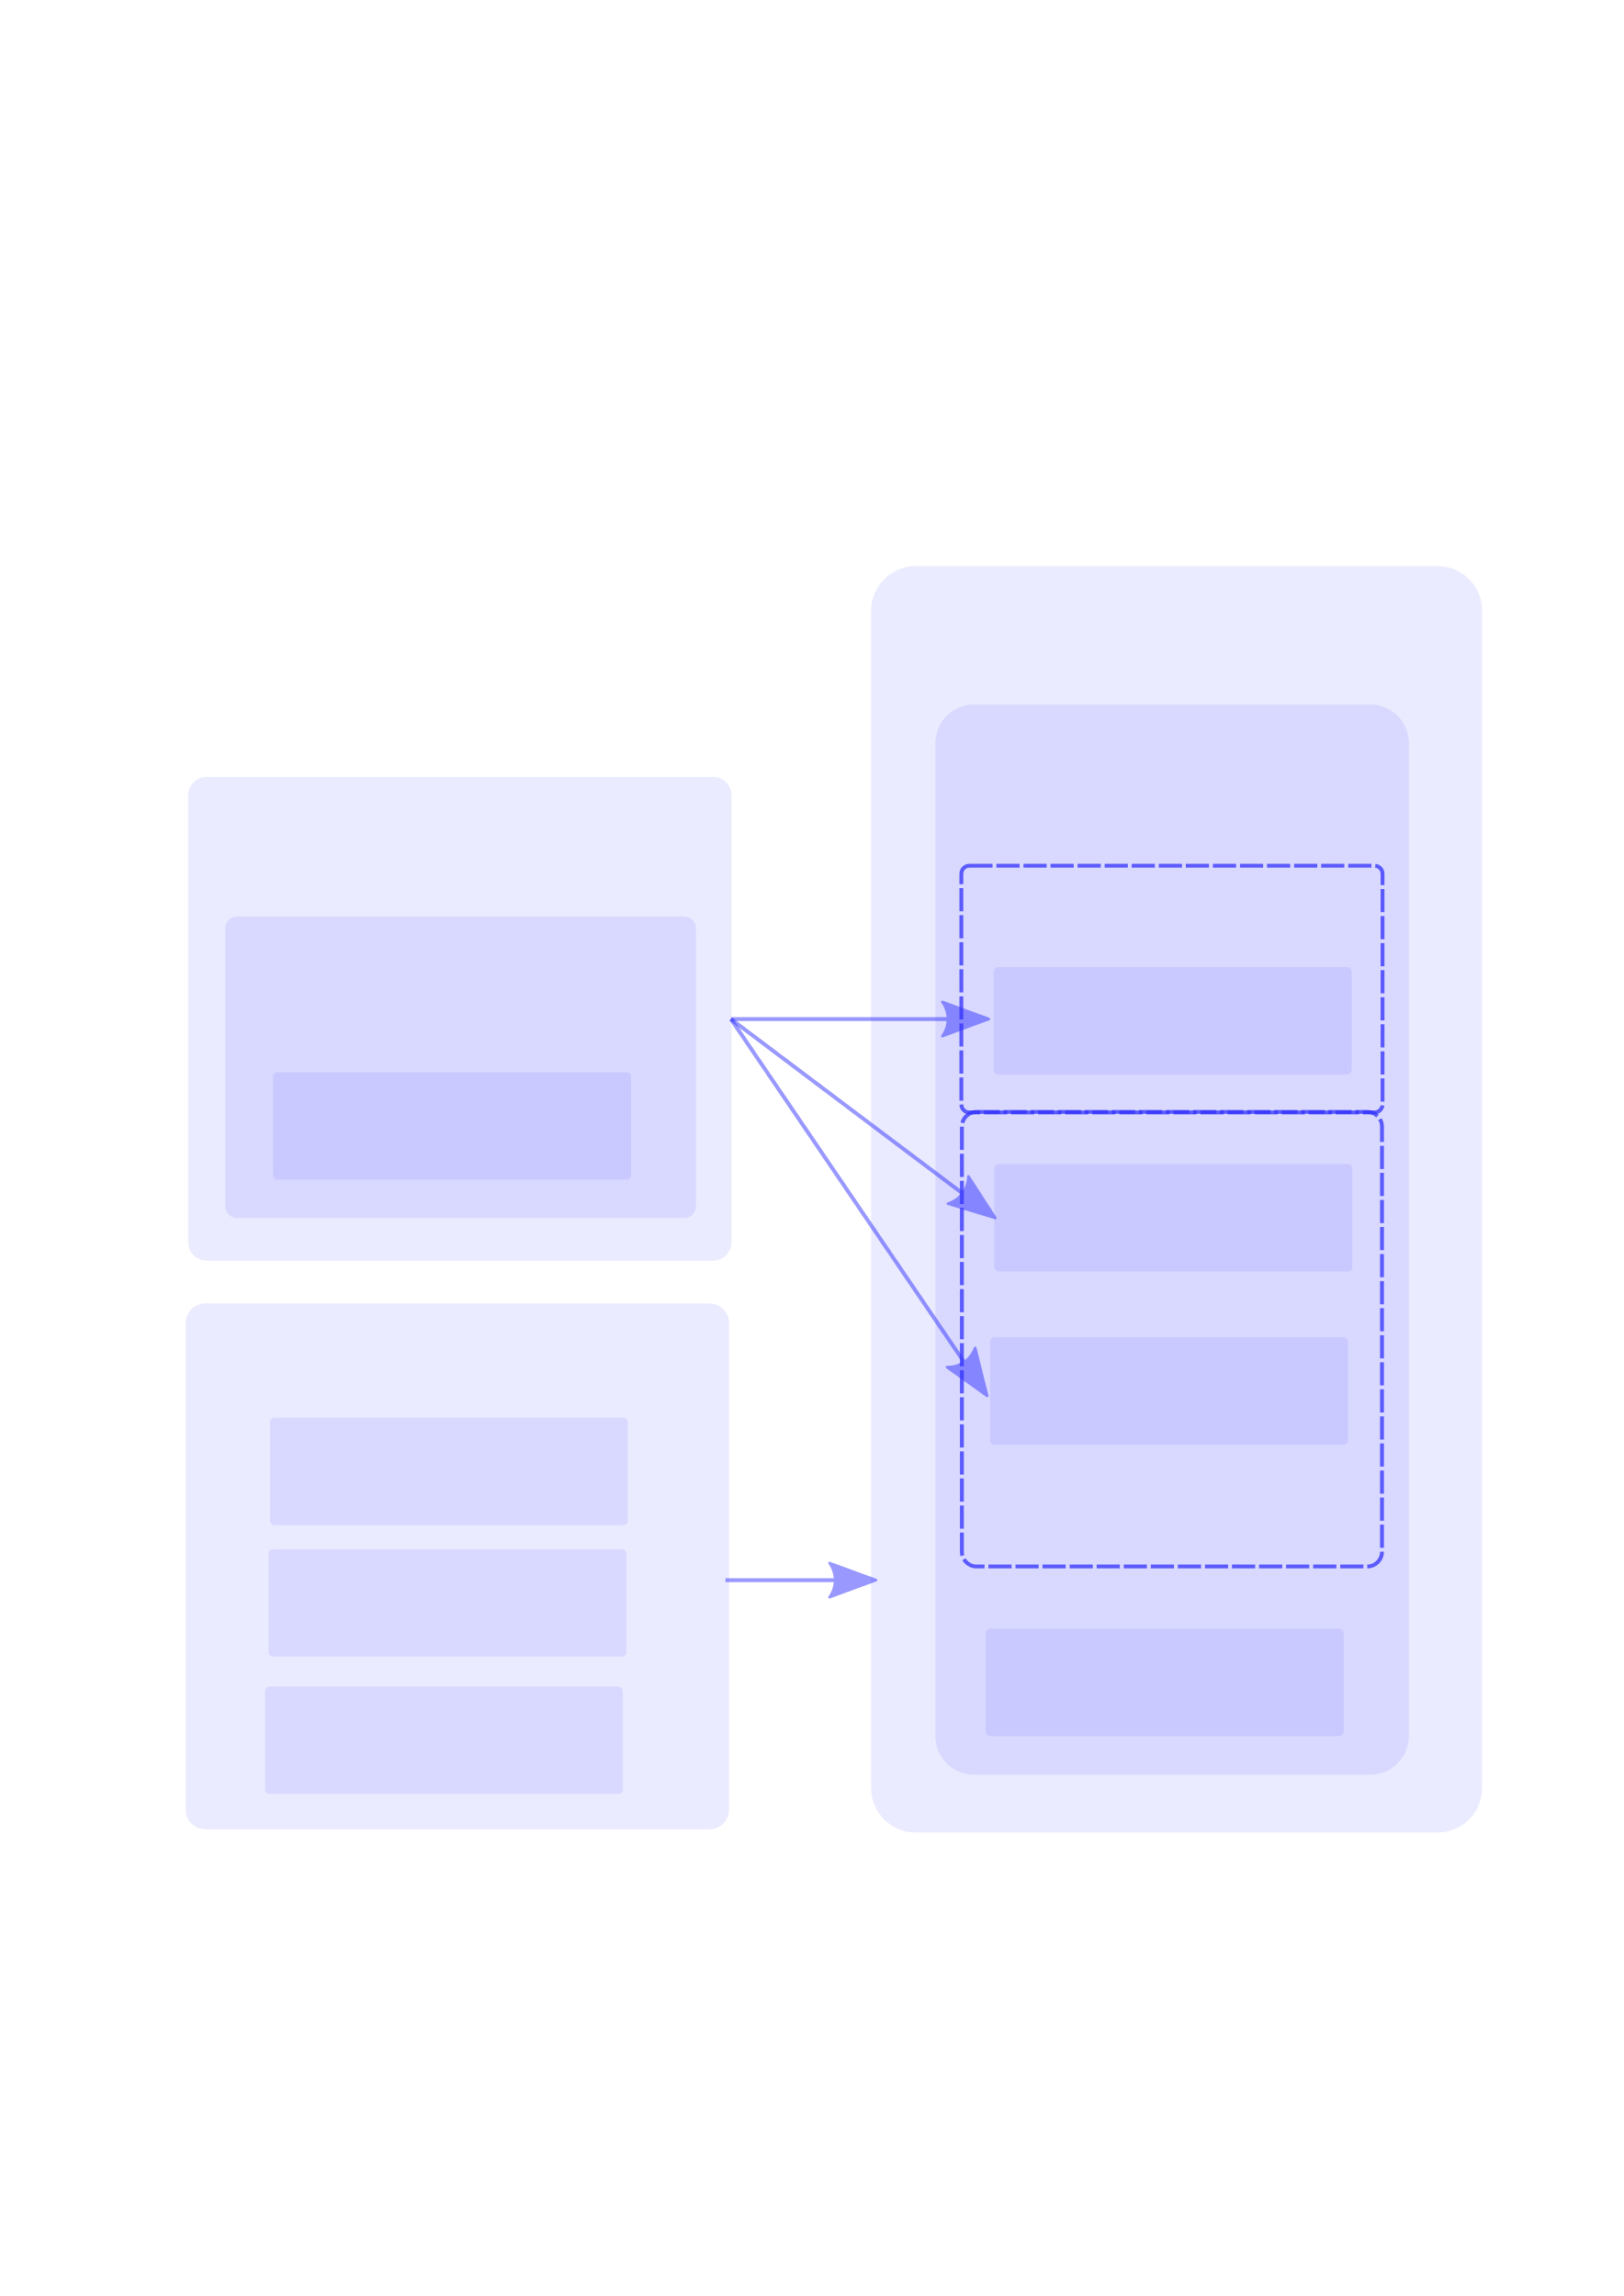
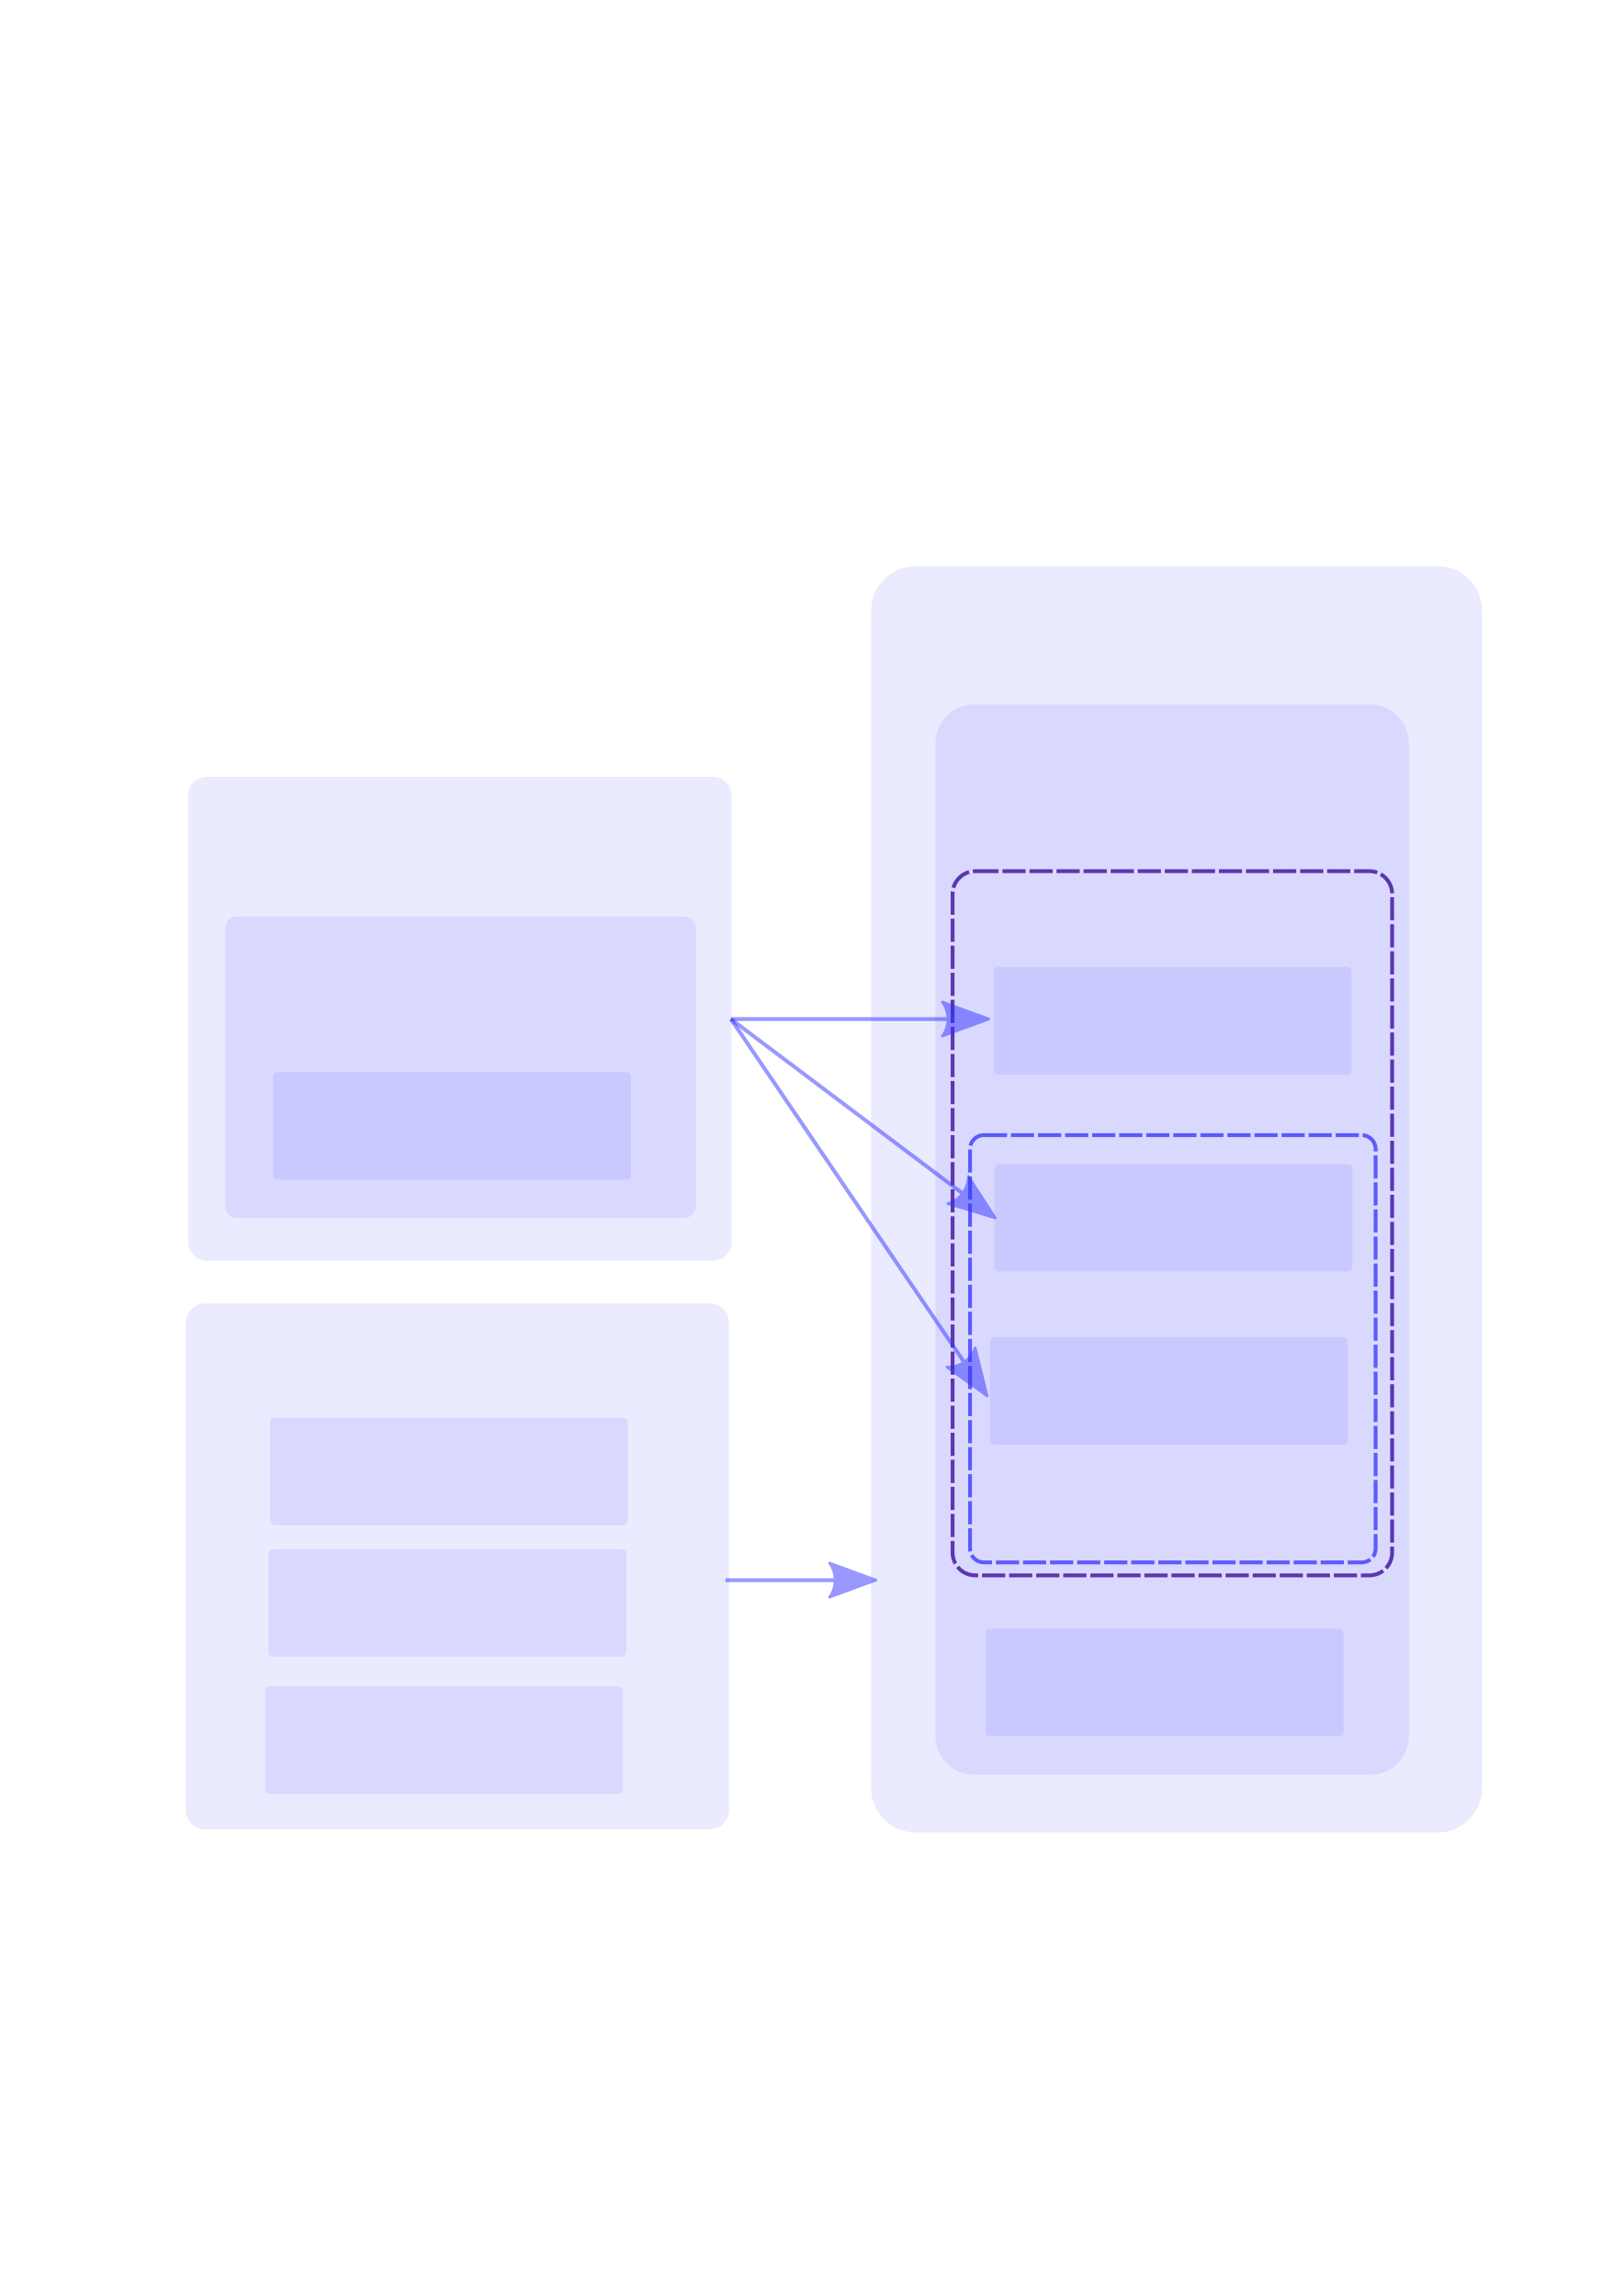
<svg xmlns="http://www.w3.org/2000/svg" width="210mm" height="297mm" viewBox="0 0 210 297" version="1.1" id="svg8">
  <defs id="defs2">
    <marker orient="auto" refY="0.0" refX="0.0" id="Arrow2Lend" style="overflow:visible;">
      <path id="path1429" style="fill-rule:evenodd;stroke-width:0.625;stroke-linejoin:round;stroke:#3232ff;stroke-opacity:1;fill:#3232ff;fill-opacity:1" d="M 8.719,4.034 L -2.207,0.016 L 8.719,-4.002 C 6.973,-1.63 6.983,1.616 8.719,4.034 z " transform="scale(1.1) rotate(180) translate(1,0)" />
    </marker>
    <marker orient="auto" refY="0.0" refX="0.0" id="Arrow1Mend" style="overflow:visible;">
      <path id="path1417" d="M 0.0,0.0 L 5.0,-5.0 L -12.5,0.0 L 5.0,5.0 L 0.0,0.0 z " style="fill-rule:evenodd;stroke:#3232ff;stroke-width:1pt;stroke-opacity:1;fill:#3232ff;fill-opacity:1" transform="scale(0.4) rotate(180) translate(10,0)" />
    </marker>
    <marker orient="auto" refY="0.0" refX="0.0" id="Arrow1Lend" style="overflow:visible;">
      <path id="path1411" d="M 0.0,0.0 L 5.0,-5.0 L -12.5,0.0 L 5.0,5.0 L 0.0,0.0 z " style="fill-rule:evenodd;stroke:#3232ff;stroke-width:1pt;stroke-opacity:1;fill:#3232ff;fill-opacity:1" transform="scale(0.8) rotate(180) translate(12.5,0)" />
    </marker>
    <marker orient="auto" refY="0" refX="0" id="Arrow2Lend-7" style="overflow:visible">
      <path id="path1429-1" style="fill:#3232ff;fill-opacity:1;fill-rule:evenodd;stroke:#3232ff;stroke-width:0.625;stroke-linejoin:round;stroke-opacity:1" d="M 8.719,4.034 -2.207,0.016 8.719,-4.002 c -1.745,2.372 -1.735,5.617 -6e-7,8.035 z" transform="matrix(-1.1,0,0,-1.1,-1.1,0)" />
    </marker>
    <marker orient="auto" refY="0" refX="0" id="Arrow2Lend-7-6" style="overflow:visible">
      <path id="path1429-1-1" style="fill:#3232ff;fill-opacity:1;fill-rule:evenodd;stroke:#3232ff;stroke-width:0.625;stroke-linejoin:round;stroke-opacity:1" d="M 8.719,4.034 -2.207,0.016 8.719,-4.002 c -1.745,2.372 -1.735,5.617 -6e-7,8.035 z" transform="matrix(-1.1,0,0,-1.1,-1.1,0)" />
    </marker>
    <marker orient="auto" refY="0" refX="0" id="Arrow2Lend-6" style="overflow:visible">
      <path id="path1429-0" style="fill:#3232ff;fill-opacity:1;fill-rule:evenodd;stroke:#3232ff;stroke-width:0.625;stroke-linejoin:round;stroke-opacity:1" d="M 8.719,4.034 -2.207,0.016 8.719,-4.002 c -1.745,2.372 -1.735,5.617 -6e-7,8.035 z" transform="matrix(-1.1,0,0,-1.1,-1.1,0)" />
    </marker>
    <marker orient="auto" refY="0" refX="0" id="Arrow1Mend-9" style="overflow:visible">
      <path id="path1417-2" d="M 0,0 5,-5 -12.5,0 5,5 Z" style="fill:#3232ff;fill-opacity:1;fill-rule:evenodd;stroke:#3232ff;stroke-width:1pt;stroke-opacity:1" transform="matrix(-0.4,0,0,-0.4,-4,0)" />
    </marker>
    <marker orient="auto" refY="0" refX="0" id="Arrow2Lend-5" style="overflow:visible">
      <path id="path1429-15" style="fill:#3232ff;fill-opacity:1;fill-rule:evenodd;stroke:#3232ff;stroke-width:0.625;stroke-linejoin:round;stroke-opacity:1" d="M 8.719,4.034 -2.207,0.016 8.719,-4.002 c -1.745,2.372 -1.735,5.617 -6e-7,8.035 z" transform="matrix(-1.1,0,0,-1.1,-1.1,0)" />
    </marker>
    <marker orient="auto" refY="0" refX="0" id="Arrow2Lend-56" style="overflow:visible">
      <path id="path1429-9" style="fill:#3232ff;fill-opacity:1;fill-rule:evenodd;stroke:#3232ff;stroke-width:0.625;stroke-linejoin:round;stroke-opacity:1" d="M 8.719,4.034 -2.207,0.016 8.719,-4.002 c -1.745,2.372 -1.735,5.617 -6e-7,8.035 z" transform="matrix(-1.1,0,0,-1.1,-1.1,0)" />
    </marker>
  </defs>
  <g id="layer1">
    <rect style="opacity:0.1;fill:#3232fa;fill-opacity:1;stroke:#3232fc;stroke-width:1.023;stroke-miterlimit:4;stroke-dasharray:none;stroke-dashoffset:0;stroke-opacity:1" id="rect815" width="78.015" height="162.794" x="113.17" y="73.743" ry="5.262" />
    <rect style="opacity:0.1;fill:#3232fc;fill-opacity:1;stroke:#3232fc;stroke-width:1.059;stroke-miterlimit:4;stroke-dasharray:none;stroke-dashoffset:0;stroke-opacity:1" id="rect815-2" width="60.17" height="137.39" x="121.509" y="91.654" ry="4.441" />
    <flowRoot xml:space="preserve" id="flowRoot847" style="font-style:normal;font-weight:normal;font-size:40px;line-height:1.25;font-family:sans-serif;letter-spacing:0px;word-spacing:0px;fill:#000000;fill-opacity:1;stroke:none" transform="matrix(0.2645833,0,0,0.2645833,93.09553,-13.38036)">
      <flowRegion id="flowRegion849">
        <rect id="rect851" width="225" height="73.571" x="160" y="332.52" />
      </flowRegion>
      <flowPara id="flowPara853" style="font-size:26.667px">train.py</flowPara>
    </flowRoot>
    <flowRoot xml:space="preserve" id="flowRoot847-7" style="font-style:normal;font-weight:normal;font-size:40px;line-height:1.25;font-family:sans-serif;letter-spacing:0px;word-spacing:0px;fill:#000000;fill-opacity:1;stroke:none" transform="matrix(0.2645833,0,0,0.2645833,93.42927,2.611301)">
      <flowRegion id="flowRegion849-9">
        <rect id="rect851-9" width="225" height="73.571" x="160" y="332.52" />
      </flowRegion>
      <flowPara id="flowPara853-0" style="font-size:24px">loops.py</flowPara>
    </flowRoot>
    <rect style="opacity:0.1;fill:#3232fc;fill-opacity:1;stroke:#3232fc;stroke-width:0.291;stroke-miterlimit:4;stroke-dasharray:none;stroke-dashoffset:0;stroke-opacity:1" id="rect815-2-7" width="46.008" height="13.614" x="128.659" y="125.244" ry="0.44" />
    <rect style="opacity:0.1;fill:#3232fc;fill-opacity:1;stroke:#3232fc;stroke-width:0.291;stroke-miterlimit:4;stroke-dasharray:none;stroke-dashoffset:0;stroke-opacity:1" id="rect815-2-7-4" width="46.008" height="13.614" x="128.754" y="150.72" ry="0.44" />
    <rect style="opacity:0.1;fill:#3232fc;fill-opacity:1;stroke:#3232fc;stroke-width:0.291;stroke-miterlimit:4;stroke-dasharray:none;stroke-dashoffset:0;stroke-opacity:1" id="rect815-2-7-1" width="46.008" height="13.614" x="128.187" y="173.134" ry="0.44" />
    <flowRoot xml:space="preserve" id="flowRoot847-7-9" style="font-style:normal;font-weight:normal;font-size:40px;line-height:1.25;font-family:sans-serif;letter-spacing:0px;word-spacing:0px;fill:#000000;fill-opacity:1;stroke:none" transform="matrix(0.2645833,0,0,0.2645833,92.57065,36.00113)">
      <flowRegion id="flowRegion849-9-7">
        <rect id="rect851-9-1" width="225" height="73.571" x="160" y="332.52" />
      </flowRegion>
      <flowPara id="flowPara853-0-88" style="font-size:24px">policies.py</flowPara>
    </flowRoot>
    <flowRoot xml:space="preserve" id="flowRoot847-7-9-9" style="font-style:normal;font-weight:normal;font-size:40px;line-height:1.25;font-family:sans-serif;letter-spacing:0px;word-spacing:0px;fill:#000000;fill-opacity:1;stroke:none" transform="matrix(0.2645833,0,0,0.2645833,95.51783,61.40113)">
      <flowRegion id="flowRegion849-9-7-6">
        <rect id="rect851-9-1-3" width="225" height="73.571" x="160" y="332.52" />
      </flowRegion>
      <flowPara id="flowPara853-0-88-9" style="font-size:24px">ssm.py</flowPara>
    </flowRoot>
    <flowRoot xml:space="preserve" id="flowRoot847-7-9-0" style="font-style:normal;font-weight:normal;font-size:40px;line-height:1.25;font-family:sans-serif;letter-spacing:0px;word-spacing:0px;fill:#000000;fill-opacity:1;stroke:none" transform="matrix(0.2645833,0,0,0.2645833,86.93777,84.45767)">
      <flowRegion id="flowRegion849-9-7-0">
        <rect id="rect851-9-1-8" width="225" height="73.571" x="160" y="332.52" />
      </flowRegion>
      <flowPara id="flowPara853-0-88-7" style="font-size:24px">estimators.py</flowPara>
    </flowRoot>
-     <rect style="opacity:0.75;fill:none;fill-opacity:1;stroke:#3232fc;stroke-width:0.5;stroke-miterlimit:4;stroke-dasharray:3,0.5;stroke-dashoffset:0;stroke-opacity:1" id="rect815-5" width="54.334" height="58.801" x="124.405" y="143.831" ry="1.901" />
+     <rect style="opacity:0.75;fill:none;fill-opacity:1;stroke:#3232fc;stroke-width:0.5;stroke-miterlimit:4;stroke-dasharray:3,0.5;stroke-dashoffset:0;stroke-opacity:1" id="rect815-5" width="52.453" height="55.27" x="125.459" y="146.837" ry="1.787" />
    <flowRoot xml:space="preserve" id="flowRoot847-7-8" style="font-style:normal;font-weight:normal;font-size:40px;line-height:1.25;font-family:sans-serif;letter-spacing:0px;word-spacing:0px;fill:#000000;fill-opacity:1;stroke:none" transform="matrix(0.2645833,0,0,0.2645833,92.49506,100.3705)">
      <flowRegion id="flowRegion849-9-8">
        <rect id="rect851-9-52" width="225" height="73.571" x="160" y="332.52" />
      </flowRegion>
      <flowPara id="flowPara853-0-7" style="font-size:21.333px;fill:#3232ff;fill-opacity:1">open loop</flowPara>
    </flowRoot>
    <flowRoot xml:space="preserve" id="flowRoot847-7-8-6" style="font-style:normal;font-weight:normal;font-size:40px;line-height:1.25;font-family:sans-serif;letter-spacing:0px;word-spacing:0px;fill:#000000;fill-opacity:1;stroke:none" transform="matrix(0.2645833,0,0,0.2645833,91.14822,22.80975)">
      <flowRegion id="flowRegion849-9-8-6">
        <rect id="rect851-9-52-1" width="225" height="73.571" x="160" y="332.52" />
      </flowRegion>
-       <flowPara id="flowPara853-0-7-9" style="font-size:21.333px;fill:#3232ff;fill-opacity:1">closed loop</flowPara>
+       <flowPara id="flowPara853-0-7-9" style="font-size:21.333px;fill:#320096;fill-opacity:1">closed loop</flowPara>
    </flowRoot>
-     <rect style="opacity:0.75;fill:none;fill-opacity:1;stroke:#3232fc;stroke-width:0.5;stroke-miterlimit:4;stroke-dasharray:3,0.5;stroke-dashoffset:0;stroke-opacity:1" id="rect815-5-6" width="54.469" height="31.91" x="124.338" y="111.988" ry="1.031" />
+     <rect style="opacity:0.75;fill:none;fill-opacity:1;stroke:#320096;stroke-width:0.5;stroke-miterlimit:4;stroke-dasharray:3, 0.5;stroke-dashoffset:0;stroke-opacity:1" id="rect815-5-6" width="56.848" height="91.09" x="123.201" y="112.693" ry="2.944" />
    <rect style="opacity:0.1;fill:#3232fc;fill-opacity:1;stroke:#3232fc;stroke-width:0.291;stroke-miterlimit:4;stroke-dasharray:none;stroke-dashoffset:0;stroke-opacity:1" id="rect815-2-7-1-3" width="46.008" height="13.614" x="127.62" y="210.818" ry="0.44" />
    <flowRoot xml:space="preserve" id="flowRoot847-7-7" style="font-style:normal;font-weight:normal;font-size:40px;line-height:1.25;font-family:sans-serif;letter-spacing:0px;word-spacing:0px;fill:#000000;fill-opacity:1;stroke:none" transform="matrix(0.2645833,0,0,0.2645833,85.71171,121.6756)">
      <flowRegion id="flowRegion849-9-2">
        <rect id="rect851-9-5" width="225" height="73.571" x="160" y="332.52" />
      </flowRegion>
      <flowPara id="flowPara853-0-8" style="font-size:24px">constraints.py</flowPara>
    </flowRoot>
    <rect style="opacity:0.1;fill:#3232fc;fill-opacity:1;stroke:#3232fc;stroke-width:0.291;stroke-miterlimit:4;stroke-dasharray:none;stroke-dashoffset:0;stroke-opacity:1" id="rect815-2-7-9" width="46.008" height="13.614" x="35.053" y="183.528" ry="0.44" />
    <flowRoot xml:space="preserve" id="flowRoot847-7-9-5" style="font-style:normal;font-weight:normal;font-size:40px;line-height:1.25;font-family:sans-serif;letter-spacing:0px;word-spacing:0px;fill:#000000;fill-opacity:1;stroke:none" transform="matrix(0.2645833,0,0,0.2645833,-5.21282,94.88977)">
      <flowRegion id="flowRegion849-9-7-1">
        <rect id="rect851-9-1-4" width="225" height="73.571" x="160" y="332.52" />
      </flowRegion>
      <flowPara id="flowPara853-0-88-76" style="font-size:24px">emulators.py</flowPara>
    </flowRoot>
    <rect style="opacity:0.1;fill:#3232fc;fill-opacity:1;stroke:#3232fc;stroke-width:0.291;stroke-miterlimit:4;stroke-dasharray:none;stroke-dashoffset:0;stroke-opacity:1" id="rect815-2-7-9-1-9" width="46.008" height="13.614" x="34.864" y="200.538" ry="0.44" />
    <flowRoot xml:space="preserve" id="flowRoot847-7-9-5-4-7" style="font-style:normal;font-weight:normal;font-size:40px;line-height:1.25;font-family:sans-serif;letter-spacing:0px;word-spacing:0px;fill:#000000;fill-opacity:1;stroke:none" transform="matrix(0.2645833,0,0,0.2645833,2.535693,111.8984)">
      <flowRegion id="flowRegion849-9-7-1-0-0">
        <rect id="rect851-9-1-4-7-7" width="225" height="73.571" x="160" y="332.52" />
      </flowRegion>
      <flowPara id="flowPara853-0-88-76-8-2" style="font-size:24px">plot.py</flowPara>
    </flowRoot>
    <rect style="opacity:0.1;fill:#3232fc;fill-opacity:1;stroke:#3232fc;stroke-width:0.561;stroke-miterlimit:4;stroke-dasharray:none;stroke-dashoffset:0;stroke-opacity:1" id="rect815-2-72" width="60.325" height="38.446" x="29.407" y="118.835" ry="1.243" />
    <rect style="opacity:0.1;fill:#3232fc;fill-opacity:1;stroke:#3232fc;stroke-width:0.291;stroke-miterlimit:4;stroke-dasharray:none;stroke-dashoffset:0;stroke-opacity:1" id="rect815-2-7-1-5" width="46.008" height="13.614" x="35.469" y="138.852" ry="0.44" />
    <flowRoot xml:space="preserve" id="flowRoot847-7-9-0-4" style="font-style:normal;font-weight:normal;font-size:40px;line-height:1.25;font-family:sans-serif;letter-spacing:0px;word-spacing:0px;fill:#000000;fill-opacity:1;stroke:none" transform="matrix(0.2645833,0,0,0.2645833,1.099384,50.17555)">
      <flowRegion id="flowRegion849-9-7-0-6">
        <rect id="rect851-9-1-8-3" width="225" height="73.571" x="160" y="332.52" />
      </flowRegion>
      <flowPara id="flowPara853-0-88-7-4" style="font-size:24px">linear.py</flowPara>
    </flowRoot>
    <flowRoot xml:space="preserve" id="flowRoot847-7-9-0-4-9" style="font-style:normal;font-weight:normal;font-size:40px;line-height:1.25;font-family:sans-serif;letter-spacing:0px;word-spacing:0px;fill:#000000;fill-opacity:1;stroke:none" transform="matrix(0.2645833,0,0,0.2645833,5.001541,33.12846)">
      <flowRegion id="flowRegion849-9-7-0-6-1">
        <rect id="rect851-9-1-8-3-8" width="225" height="73.571" x="160" y="332.52" />
      </flowRegion>
      <flowPara id="flowPara853-0-88-7-4-0" style="font-size:24px">rnn.py</flowPara>
    </flowRoot>
    <flowRoot xml:space="preserve" id="flowRoot847-7-9-0-4-9-6" style="font-style:normal;font-weight:normal;font-size:40px;line-height:1.25;font-family:sans-serif;letter-spacing:0px;word-spacing:0px;fill:#000000;fill-opacity:1;stroke:none" transform="matrix(0.2645833,0,0,0.2645833,3.201577,15.02342)">
      <flowRegion id="flowRegion849-9-7-0-6-1-1">
        <rect id="rect851-9-1-8-3-8-6" width="225" height="73.571" x="160" y="332.52" />
      </flowRegion>
      <flowPara id="flowPara853-0-88-7-4-0-4" style="font-size:24px">blocks.py</flowPara>
    </flowRoot>
    <rect style="opacity:0.1;fill:#3232fc;fill-opacity:1;stroke:#3232fc;stroke-width:0.763;stroke-miterlimit:4;stroke-dasharray:none;stroke-dashoffset:0;stroke-opacity:1" id="rect815-2-72-0" width="69.516" height="61.808" x="24.716" y="100.884" ry="1.998" />
    <path style="fill:none;stroke:#3232ff;stroke-width:0.5;stroke-linecap:butt;stroke-linejoin:miter;stroke-miterlimit:4;stroke-dasharray:none;stroke-opacity:1;opacity:0.5;marker-end:url(#Arrow2Lend)" d="M 94.532,131.824 H 127.227" id="path1406" />
    <path style="opacity:0.5;fill:none;stroke:#3232ff;stroke-width:0.5;stroke-linecap:butt;stroke-linejoin:miter;stroke-miterlimit:4;stroke-dasharray:none;stroke-opacity:1;marker-end:url(#Arrow2Lend-7)" d="m 94.532,131.824 33.657,25.333" id="path1406-6" />
    <path style="opacity:0.5;fill:none;stroke:#3232ff;stroke-width:0.5;stroke-linecap:butt;stroke-linejoin:miter;stroke-miterlimit:4;stroke-dasharray:none;stroke-opacity:1;marker-end:url(#Arrow2Lend-7-6)" d="m 94.532,131.824 32.765,48.203" id="path1406-6-0" />
    <rect style="opacity:0.1;fill:#3232fc;fill-opacity:1;stroke:#3232fc;stroke-width:0.796;stroke-miterlimit:4;stroke-dasharray:none;stroke-dashoffset:0;stroke-opacity:1" id="rect815-2-72-0-5" width="69.498" height="67.235" x="24.404" y="169.001" ry="2.173" />
    <flowRoot xml:space="preserve" id="flowRoot847-7-9-5-4-0" style="font-style:normal;font-weight:normal;font-size:40px;line-height:1.25;font-family:sans-serif;letter-spacing:0px;word-spacing:0px;fill:#000000;fill-opacity:1;stroke:none" transform="matrix(0.2645833,0,0,0.2645833,-1.468422,80.37552)">
      <flowRegion id="flowRegion849-9-7-1-0-7">
        <rect id="rect851-9-1-4-7-6" width="225" height="73.571" x="160" y="332.52" />
      </flowRegion>
      <flowPara id="flowPara853-0-88-76-8-6" style="font-size:24px">dataset.py</flowPara>
    </flowRoot>
    <rect style="opacity:0.1;fill:#3232fc;fill-opacity:1;stroke:#3232fc;stroke-width:0.291;stroke-miterlimit:4;stroke-dasharray:none;stroke-dashoffset:0;stroke-opacity:1" id="rect815-2-7-9-1" width="46.008" height="13.614" x="34.411" y="218.302" ry="0.44" />
    <flowRoot xml:space="preserve" id="flowRoot847-7-9-5-4" style="font-style:normal;font-weight:normal;font-size:40px;line-height:1.25;font-family:sans-serif;letter-spacing:0px;word-spacing:0px;fill:#000000;fill-opacity:1;stroke:none" transform="matrix(0.2645833,0,0,0.2645833,-2.15122,129.6631)">
      <flowRegion id="flowRegion849-9-7-1-0">
        <rect id="rect851-9-1-4-7" width="225" height="73.571" x="160" y="332.52" />
      </flowRegion>
      <flowPara id="flowPara853-0-88-76-8" style="font-size:24px">data files</flowPara>
    </flowRoot>
    <path style="opacity:0.5;fill:none;stroke:#3232ff;stroke-width:0.5;stroke-linecap:butt;stroke-linejoin:miter;stroke-miterlimit:4;stroke-dasharray:none;stroke-opacity:1;marker-end:url(#Arrow2Lend-56)" d="M 93.832,204.405 H 112.634" id="path1406-9" />
  </g>
</svg>
